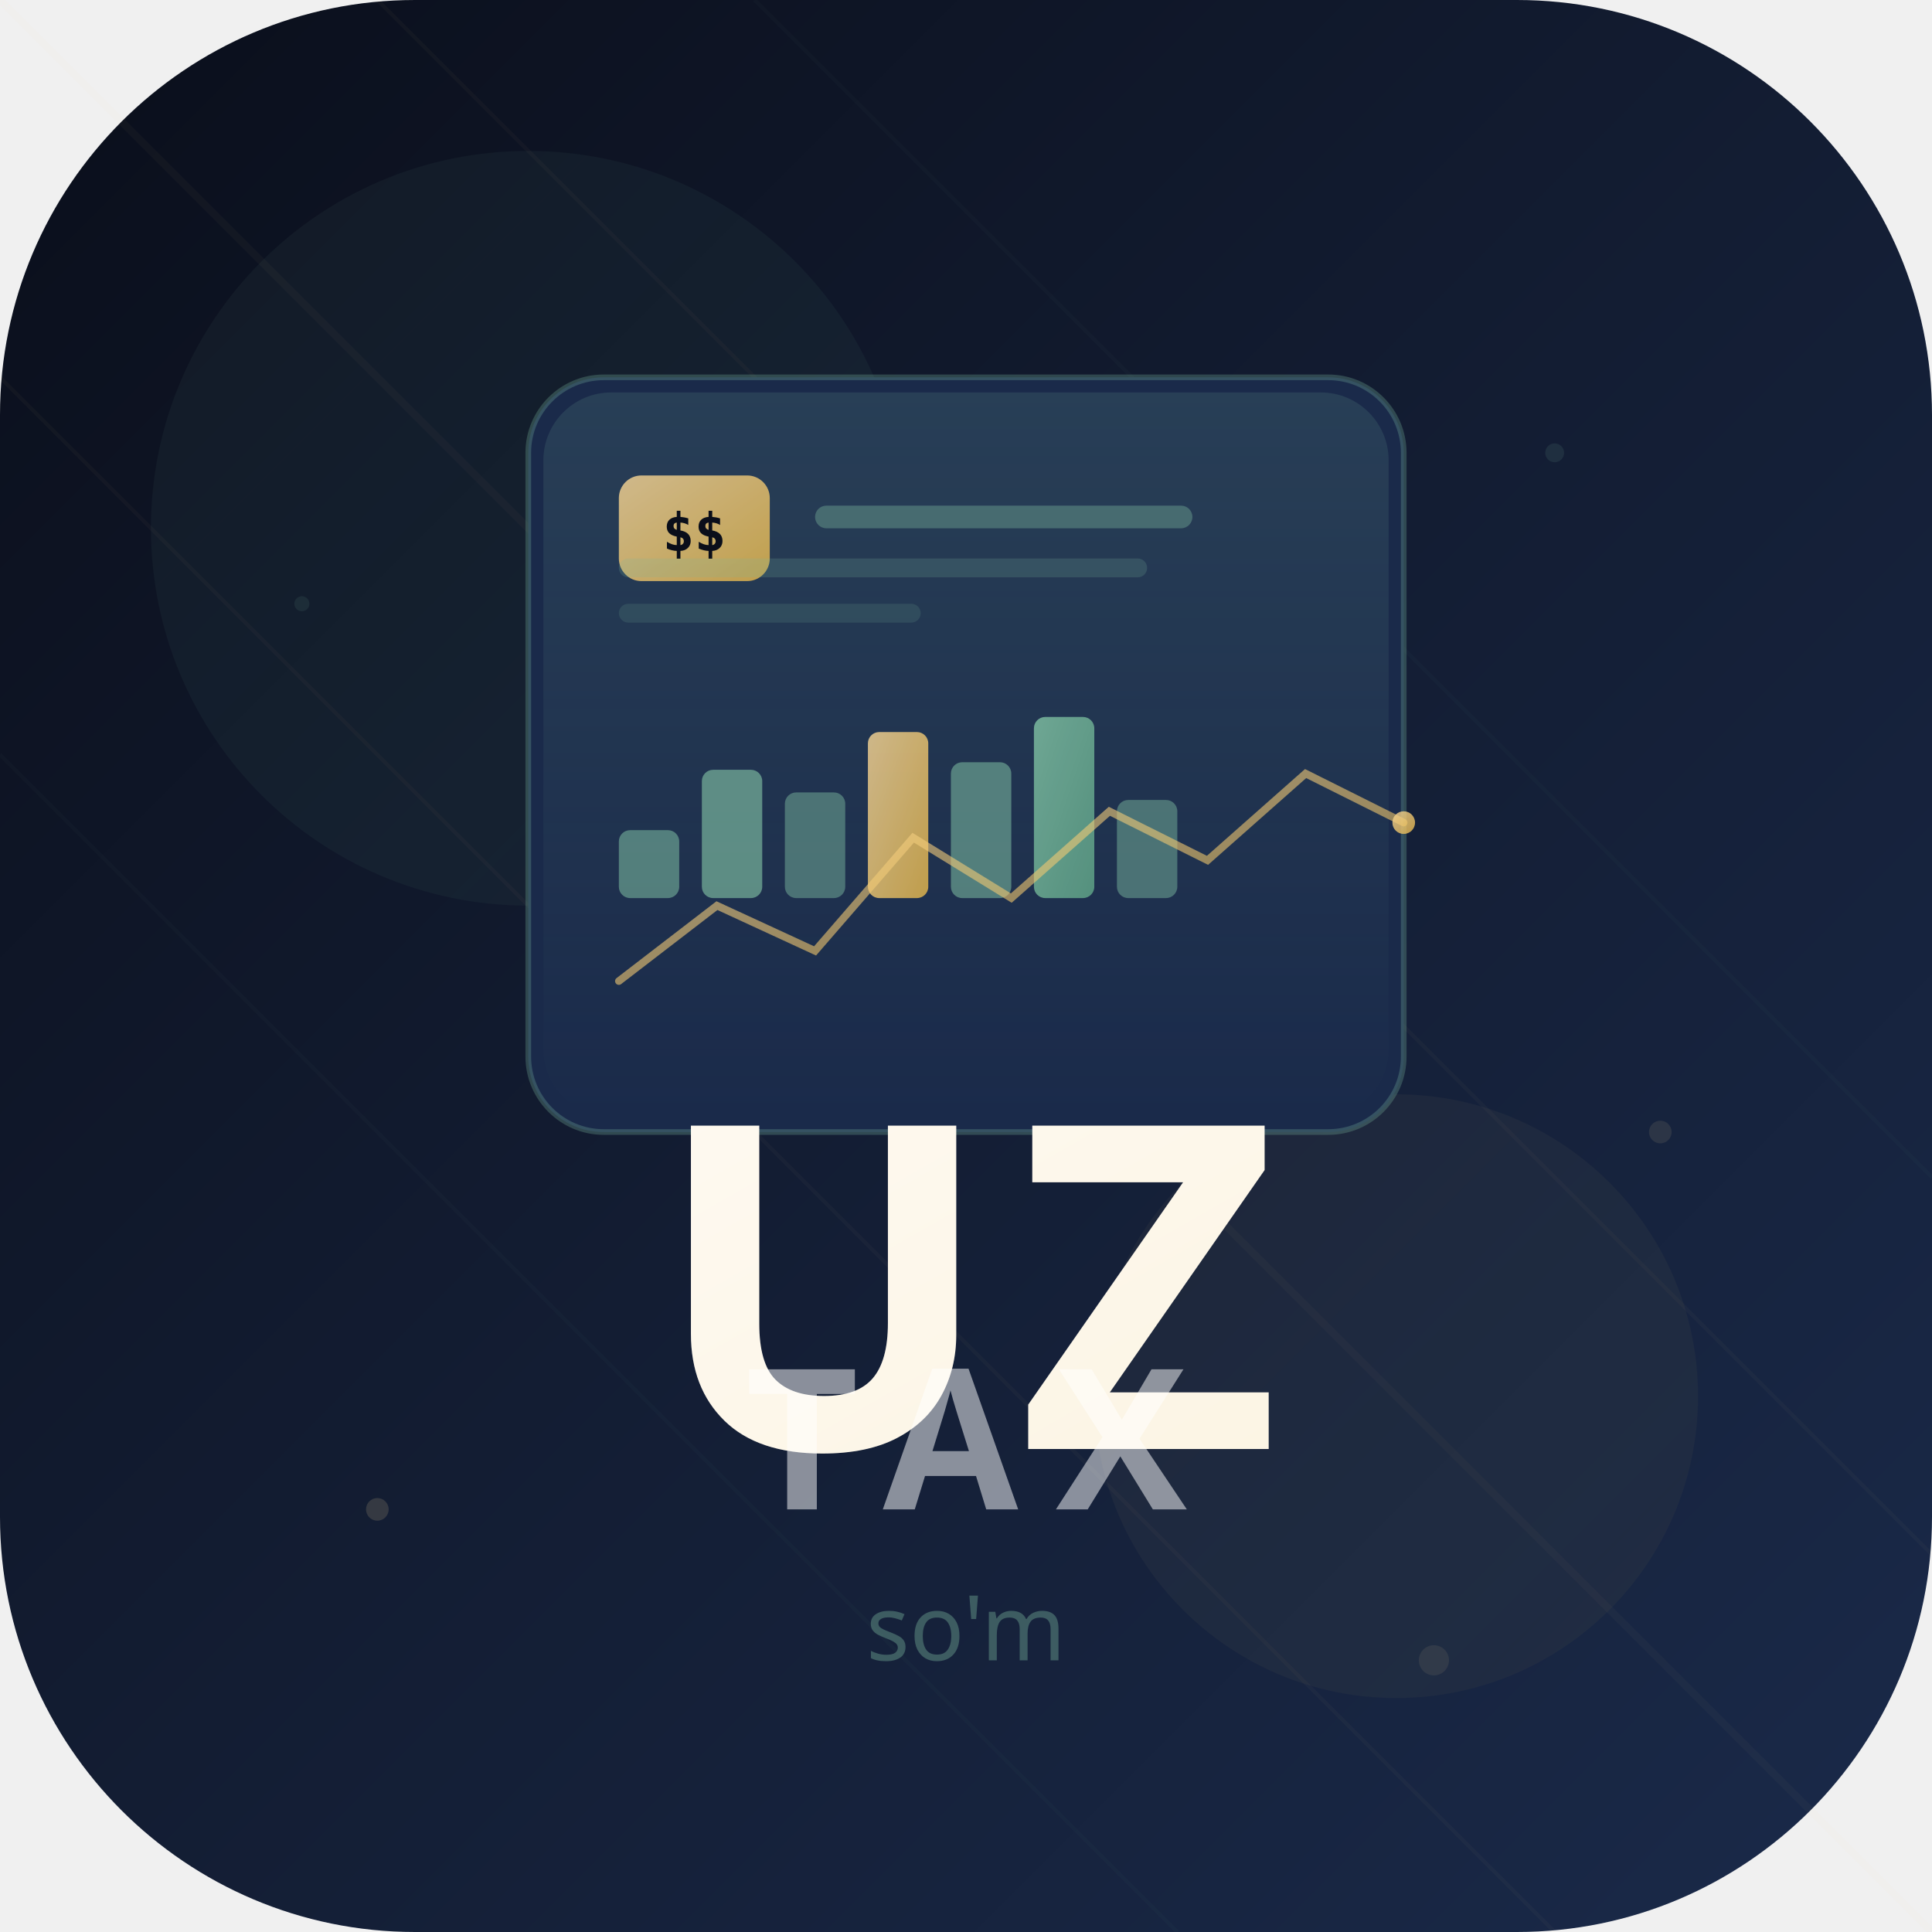
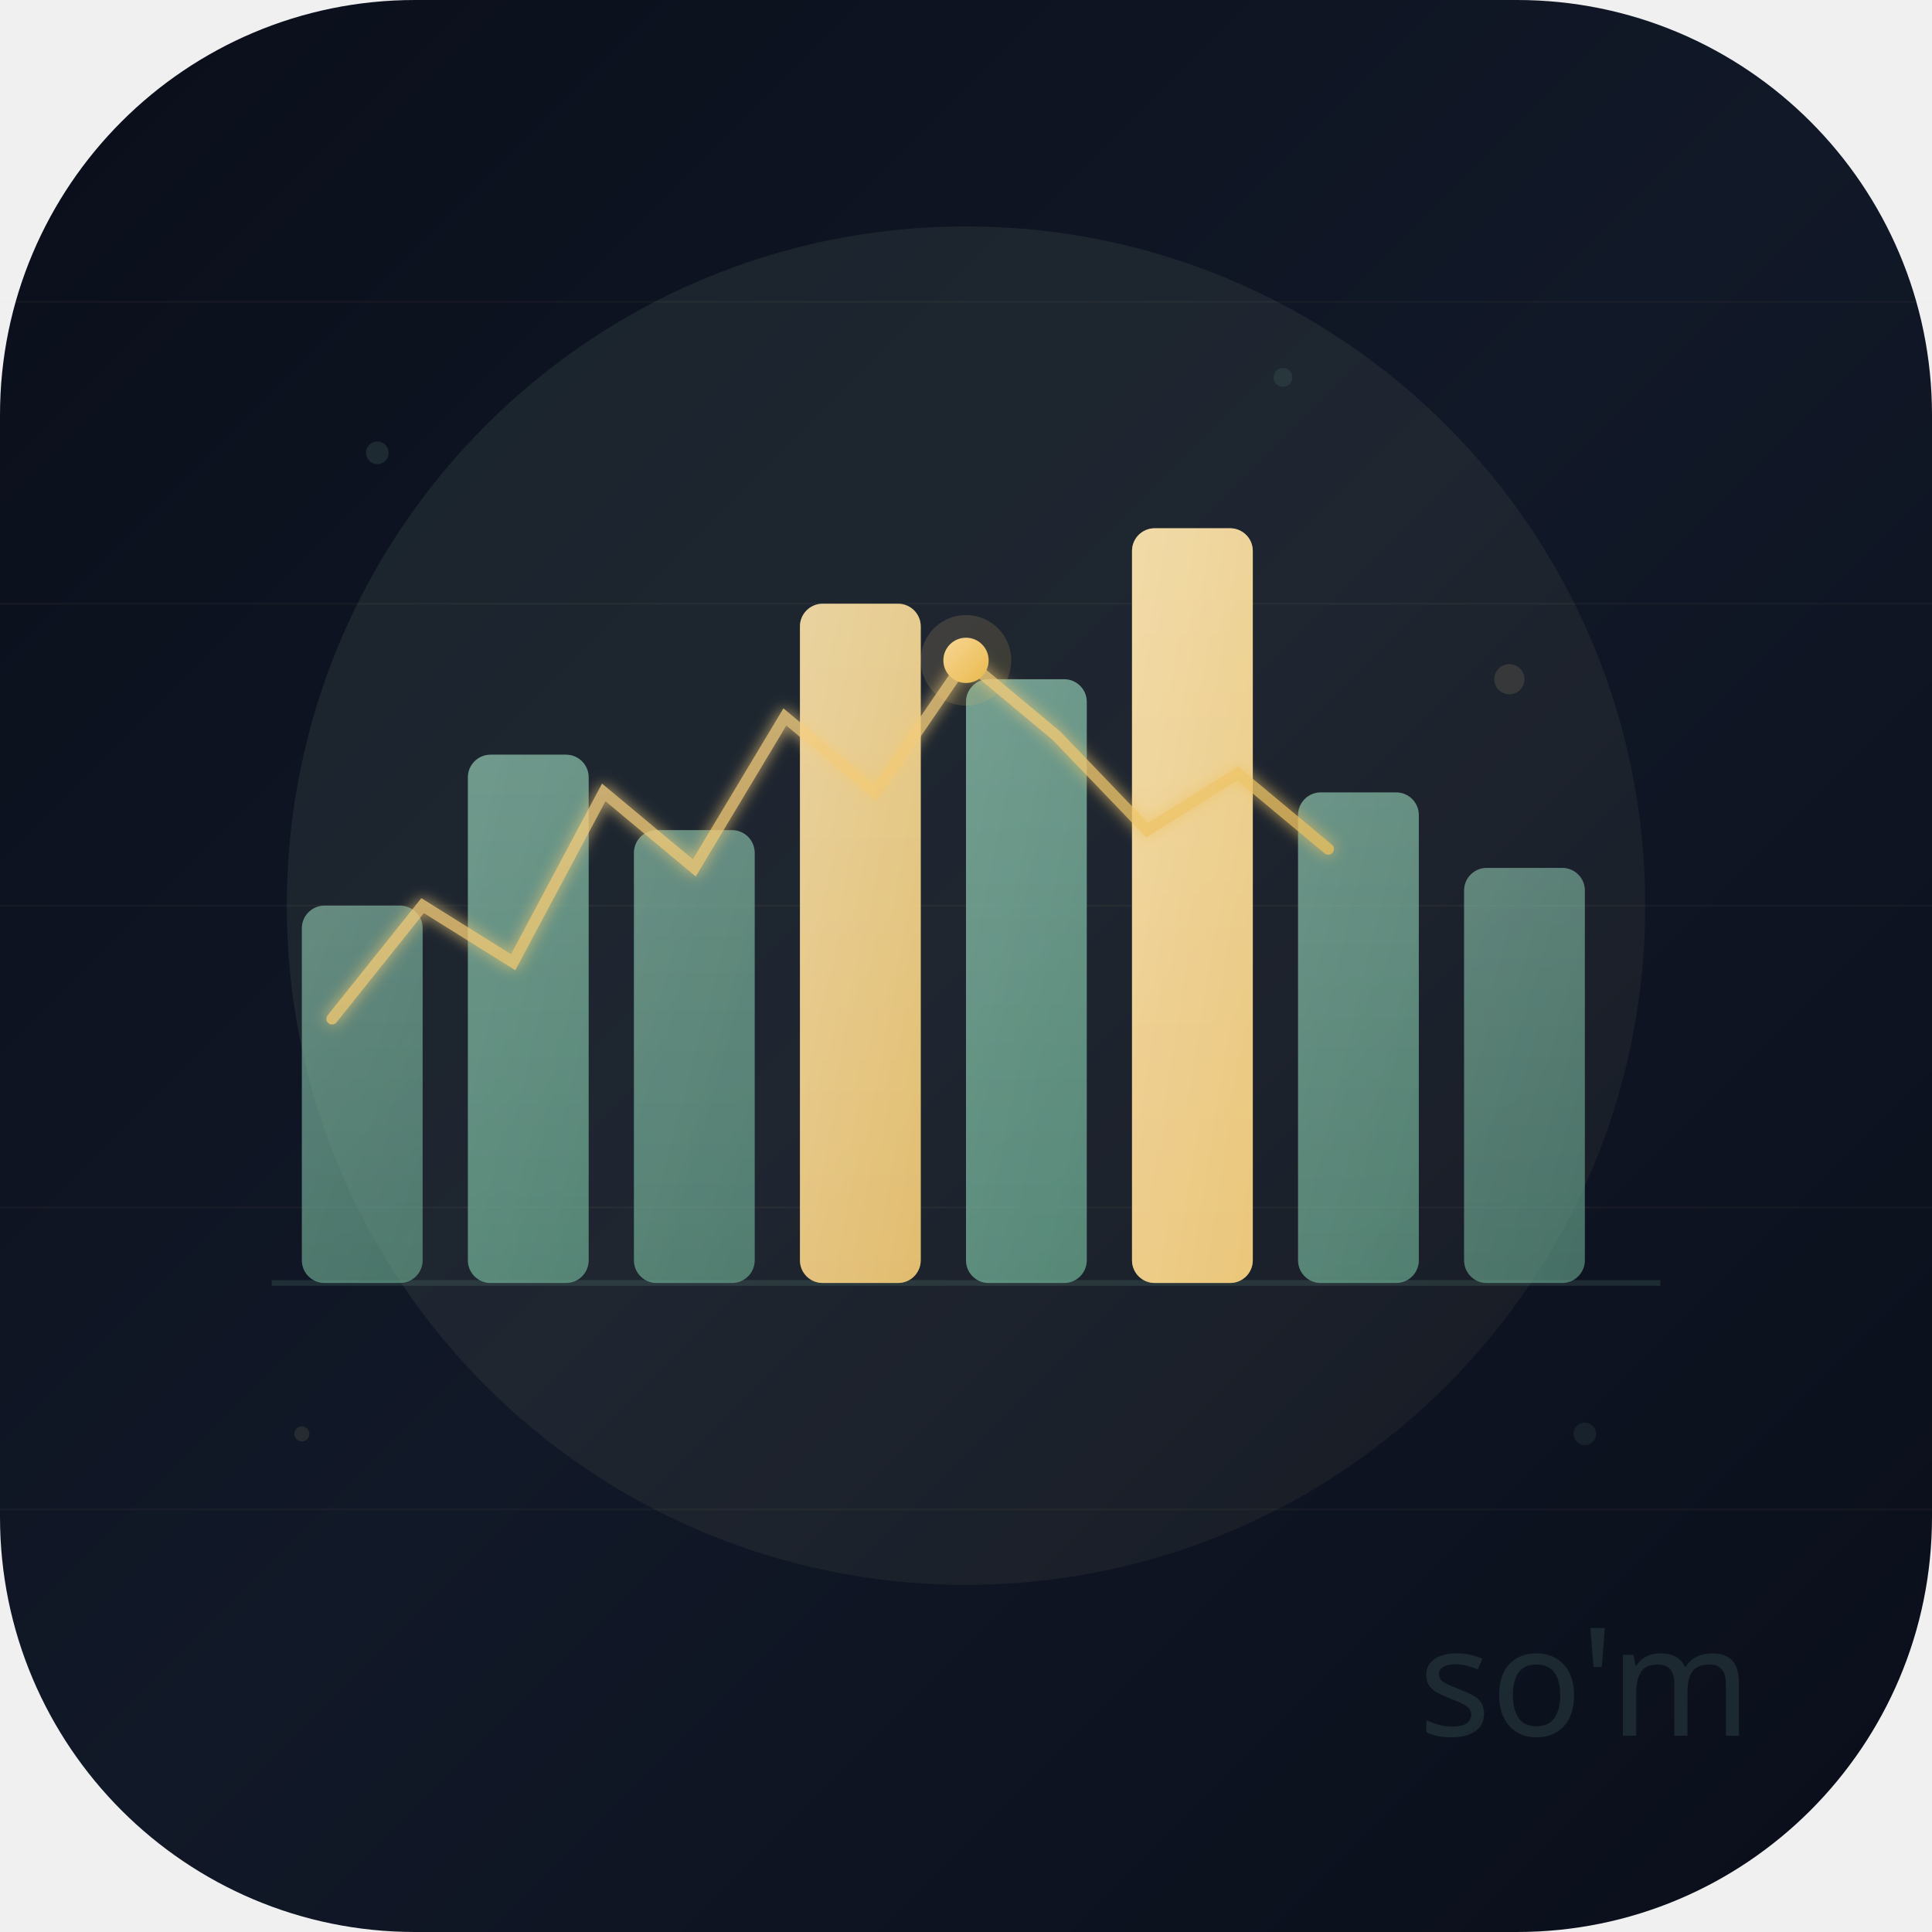
<svg xmlns="http://www.w3.org/2000/svg" viewBox="0 0 512 512">
  <defs>
    <linearGradient id="bg" x1="0" y1="0" x2="1" y2="1">
      <stop offset="0%" stop-color="#0a0e1a" />
-       <stop offset="50%" stop-color="#131d33" />
-       <stop offset="100%" stop-color="#1a2a4a" />
+       <stop offset="50%" stop-color="#111827" />
+       <stop offset="100%" stop-color="#0a0e1a" />
    </linearGradient>
    <linearGradient id="teal" x1="0" y1="0" x2="1" y2="1">
      <stop offset="0%" stop-color="#77b39b" />
      <stop offset="100%" stop-color="#5a9a82" />
    </linearGradient>
    <linearGradient id="gold" x1="0" y1="0" x2="1" y2="1">
      <stop offset="0%" stop-color="#f9d898" />
      <stop offset="100%" stop-color="#e8b84a" />
    </linearGradient>
-     <linearGradient id="cardGlow" x1="0" y1="0" x2="0" y2="1">
-       <stop offset="0%" stop-color="#77b39b" stop-opacity="0.15" />
-       <stop offset="100%" stop-color="#77b39b" stop-opacity="0" />
+     <linearGradient id="bar1" x1="0" y1="1" x2="0" y2="0">
+       <stop offset="0%" stop-color="#77b39b" />
+       <stop offset="100%" stop-color="#a8d5c3" />
    </linearGradient>
+     <linearGradient id="bar2" x1="0" y1="1" x2="0" y2="0">
+       <stop offset="0%" stop-color="#f9d898" />
+       <stop offset="100%" stop-color="#fbe8b8" />
+     </linearGradient>
+     <linearGradient id="glow" x1="0" y1="0" x2="1" y2="1">
+       <stop offset="0%" stop-color="#77b39b" stop-opacity="0.12" />
+       <stop offset="100%" stop-color="#f9d898" stop-opacity="0.04" />
+     </linearGradient>
+     <filter id="sparkGlow">
+       <feGaussianBlur stdDeviation="2" result="blur" />
+       <feMerge>
+         <feMergeNode in="blur" />
+         <feMergeNode in="SourceGraphic" />
+       </feMerge>
+     </filter>
  </defs>
  <rect width="512" height="512" rx="110" fill="url(#bg)" />
-   <path d="M0 0 L512 0 L512 512 L0 512 Z" fill="none" />
-   <g opacity="0.03">
-     <line x1="0" y1="0" x2="512" y2="512" stroke="#f9d898" stroke-width="2" />
-     <line x1="100" y1="0" x2="512" y2="412" stroke="#f9d898" stroke-width="1" />
-     <line x1="0" y1="100" x2="412" y2="512" stroke="#f9d898" stroke-width="1" />
-     <line x1="200" y1="0" x2="512" y2="312" stroke="#77b39b" stroke-width="1" />
-     <line x1="0" y1="200" x2="312" y2="512" stroke="#77b39b" stroke-width="1" />
+   <circle cx="256" cy="240" r="180" fill="url(#glow)" />
+   <g opacity="0.04" stroke="#f9d898" stroke-width="0.5">
+     <line x1="0" y1="80" x2="512" y2="80" />
+     <line x1="0" y1="160" x2="512" y2="160" />
+     <line x1="0" y1="240" x2="512" y2="240" />
+     <line x1="0" y1="320" x2="512" y2="320" />
+     <line x1="0" y1="400" x2="512" y2="400" />
  </g>
-   <circle cx="140" cy="140" r="100" fill="url(#teal)" opacity="0.06" />
-   <circle cx="370" cy="370" r="80" fill="url(#gold)" opacity="0.04" />
-   <rect x="140" y="100" width="232" height="200" rx="20" fill="#1a2a4a" stroke="#77b39b" stroke-width="1.5" stroke-opacity="0.3" />
-   <rect x="144" y="104" width="224" height="192" rx="18" fill="url(#cardGlow)" />
-   <rect x="164" y="126" width="40" height="28" rx="6" fill="url(#gold)" opacity="0.8" />
-   <text x="184" y="146" text-anchor="middle" fill="#0a0e1a" font-size="14" font-weight="700" font-family="monospace">$$</text>
-   <rect x="216" y="134" width="100" height="6" rx="3" fill="#77b39b" opacity="0.4" />
-   <rect x="164" y="148" width="140" height="5" rx="2.5" fill="#77b39b" opacity="0.2" />
-   <rect x="164" y="160" width="80" height="5" rx="2.5" fill="#77b39b" opacity="0.15" />
-   <g transform="translate(164, 180)">
-     <rect x="0" y="40" width="16" height="18" rx="3" fill="#77b39b" opacity="0.6" />
-     <rect x="22" y="24" width="16" height="34" rx="3" fill="#77b39b" opacity="0.7" />
-     <rect x="44" y="30" width="16" height="28" rx="3" fill="#77b39b" opacity="0.5" />
-     <rect x="66" y="14" width="16" height="44" rx="3" fill="url(#gold)" opacity="0.8" />
-     <rect x="88" y="22" width="16" height="36" rx="3" fill="#77b39b" opacity="0.6" />
-     <rect x="110" y="10" width="16" height="48" rx="3" fill="url(#teal)" opacity="0.9" />
-     <rect x="132" y="32" width="16" height="26" rx="3" fill="#77b39b" opacity="0.5" />
+   <g transform="translate(72, 340)">
+     <line x1="0" y1="0" x2="368" y2="0" stroke="#77b39b" stroke-width="1.5" opacity="0.15" />
+     <rect x="8" y="-100" width="32" height="100" rx="6" fill="url(#teal)" opacity="0.5" />
+     <rect x="8" y="-100" width="32" height="100" rx="6" fill="url(#bar1)" opacity="0.3" />
+     <rect x="52" y="-140" width="32" height="140" rx="6" fill="url(#teal)" opacity="0.6" />
+     <rect x="52" y="-140" width="32" height="140" rx="6" fill="url(#bar1)" opacity="0.35" />
+     <rect x="96" y="-120" width="32" height="120" rx="6" fill="url(#teal)" opacity="0.55" />
+     <rect x="96" y="-120" width="32" height="120" rx="6" fill="url(#bar1)" opacity="0.3" />
+     <rect x="140" y="-180" width="32" height="180" rx="6" fill="url(#gold)" opacity="0.85" />
+     <rect x="140" y="-180" width="32" height="180" rx="6" fill="url(#bar2)" opacity="0.5" />
+     <rect x="184" y="-160" width="32" height="160" rx="6" fill="url(#teal)" opacity="0.65" />
+     <rect x="184" y="-160" width="32" height="160" rx="6" fill="url(#bar1)" opacity="0.35" />
+     <rect x="228" y="-200" width="32" height="200" rx="6" fill="url(#gold)" opacity="0.9" />
+     <rect x="228" y="-200" width="32" height="200" rx="6" fill="url(#bar2)" opacity="0.55" />
+     <rect x="228" y="-200" width="32" height="200" rx="6" fill="white" opacity="0.05" />
+     <rect x="272" y="-130" width="32" height="130" rx="6" fill="url(#teal)" opacity="0.6" />
+     <rect x="272" y="-130" width="32" height="130" rx="6" fill="url(#bar1)" opacity="0.3" />
+     <rect x="316" y="-110" width="32" height="110" rx="6" fill="url(#teal)" opacity="0.5" />
+     <rect x="316" y="-110" width="32" height="110" rx="6" fill="url(#bar1)" opacity="0.25" />
  </g>
-   <path d="M164 260 L190 240 L216 252 L242 222 L268 238 L294 215 L320 228 L346 205 L372 218" stroke="url(#gold)" stroke-width="2" fill="none" stroke-linecap="round" opacity="0.6" />
-   <circle cx="372" cy="218" r="3" fill="url(#gold)" opacity="0.8" />
-   <text x="256" y="384" text-anchor="middle" fill="white" font-size="120" font-weight="800" font-family="system-ui, sans-serif" letter-spacing="6">UZ</text>
-   <text x="256" y="384" text-anchor="middle" fill="url(#gold)" font-size="120" font-weight="800" font-family="system-ui, sans-serif" letter-spacing="6" opacity="0.15">UZ</text>
-   <text x="256" y="400" text-anchor="middle" fill="white" font-size="52" font-weight="600" font-family="system-ui, sans-serif" letter-spacing="10" opacity="0.5">TAX</text>
-   <circle cx="100" cy="400" r="3" fill="#f9d898" opacity="0.15" />
-   <circle cx="412" cy="120" r="2.5" fill="#77b39b" opacity="0.12" />
-   <circle cx="380" cy="440" r="4" fill="#f9d898" opacity="0.08" />
-   <circle cx="80" cy="160" r="2" fill="#77b39b" opacity="0.1" />
-   <circle cx="440" cy="300" r="3" fill="#f9d898" opacity="0.1" />
-   <text x="256" y="440" text-anchor="middle" fill="#77b39b" font-size="24" font-weight="500" font-family="system-ui, sans-serif" opacity="0.4">so'm</text>
+   <path d="M88 270 L112 240 L136 255 L160 210 L184 230 L208 190 L232 210 L256 175 L280 195 L304 220 L328 205 L352 225" stroke="url(#gold)" stroke-width="3" fill="none" stroke-linecap="round" opacity="0.8" filter="url(#sparkGlow)" />
+   <circle cx="256" cy="175" r="6" fill="url(#gold)" />
+   <circle cx="256" cy="175" r="12" fill="url(#gold)" opacity="0.15" />
+   <circle cx="100" cy="120" r="3" fill="#77b39b" opacity="0.15" />
+   <circle cx="400" cy="180" r="4" fill="#f9d898" opacity="0.12" />
+   <circle cx="420" cy="380" r="3" fill="#77b39b" opacity="0.1" />
+   <circle cx="80" cy="380" r="2" fill="#f9d898" opacity="0.1" />
+   <circle cx="340" cy="100" r="2.5" fill="#77b39b" opacity="0.12" />
+   <text x="420" y="460" text-anchor="middle" fill="#77b39b" font-size="40" font-weight="200" font-family="system-ui, sans-serif" opacity="0.15">so'm</text>
</svg>
